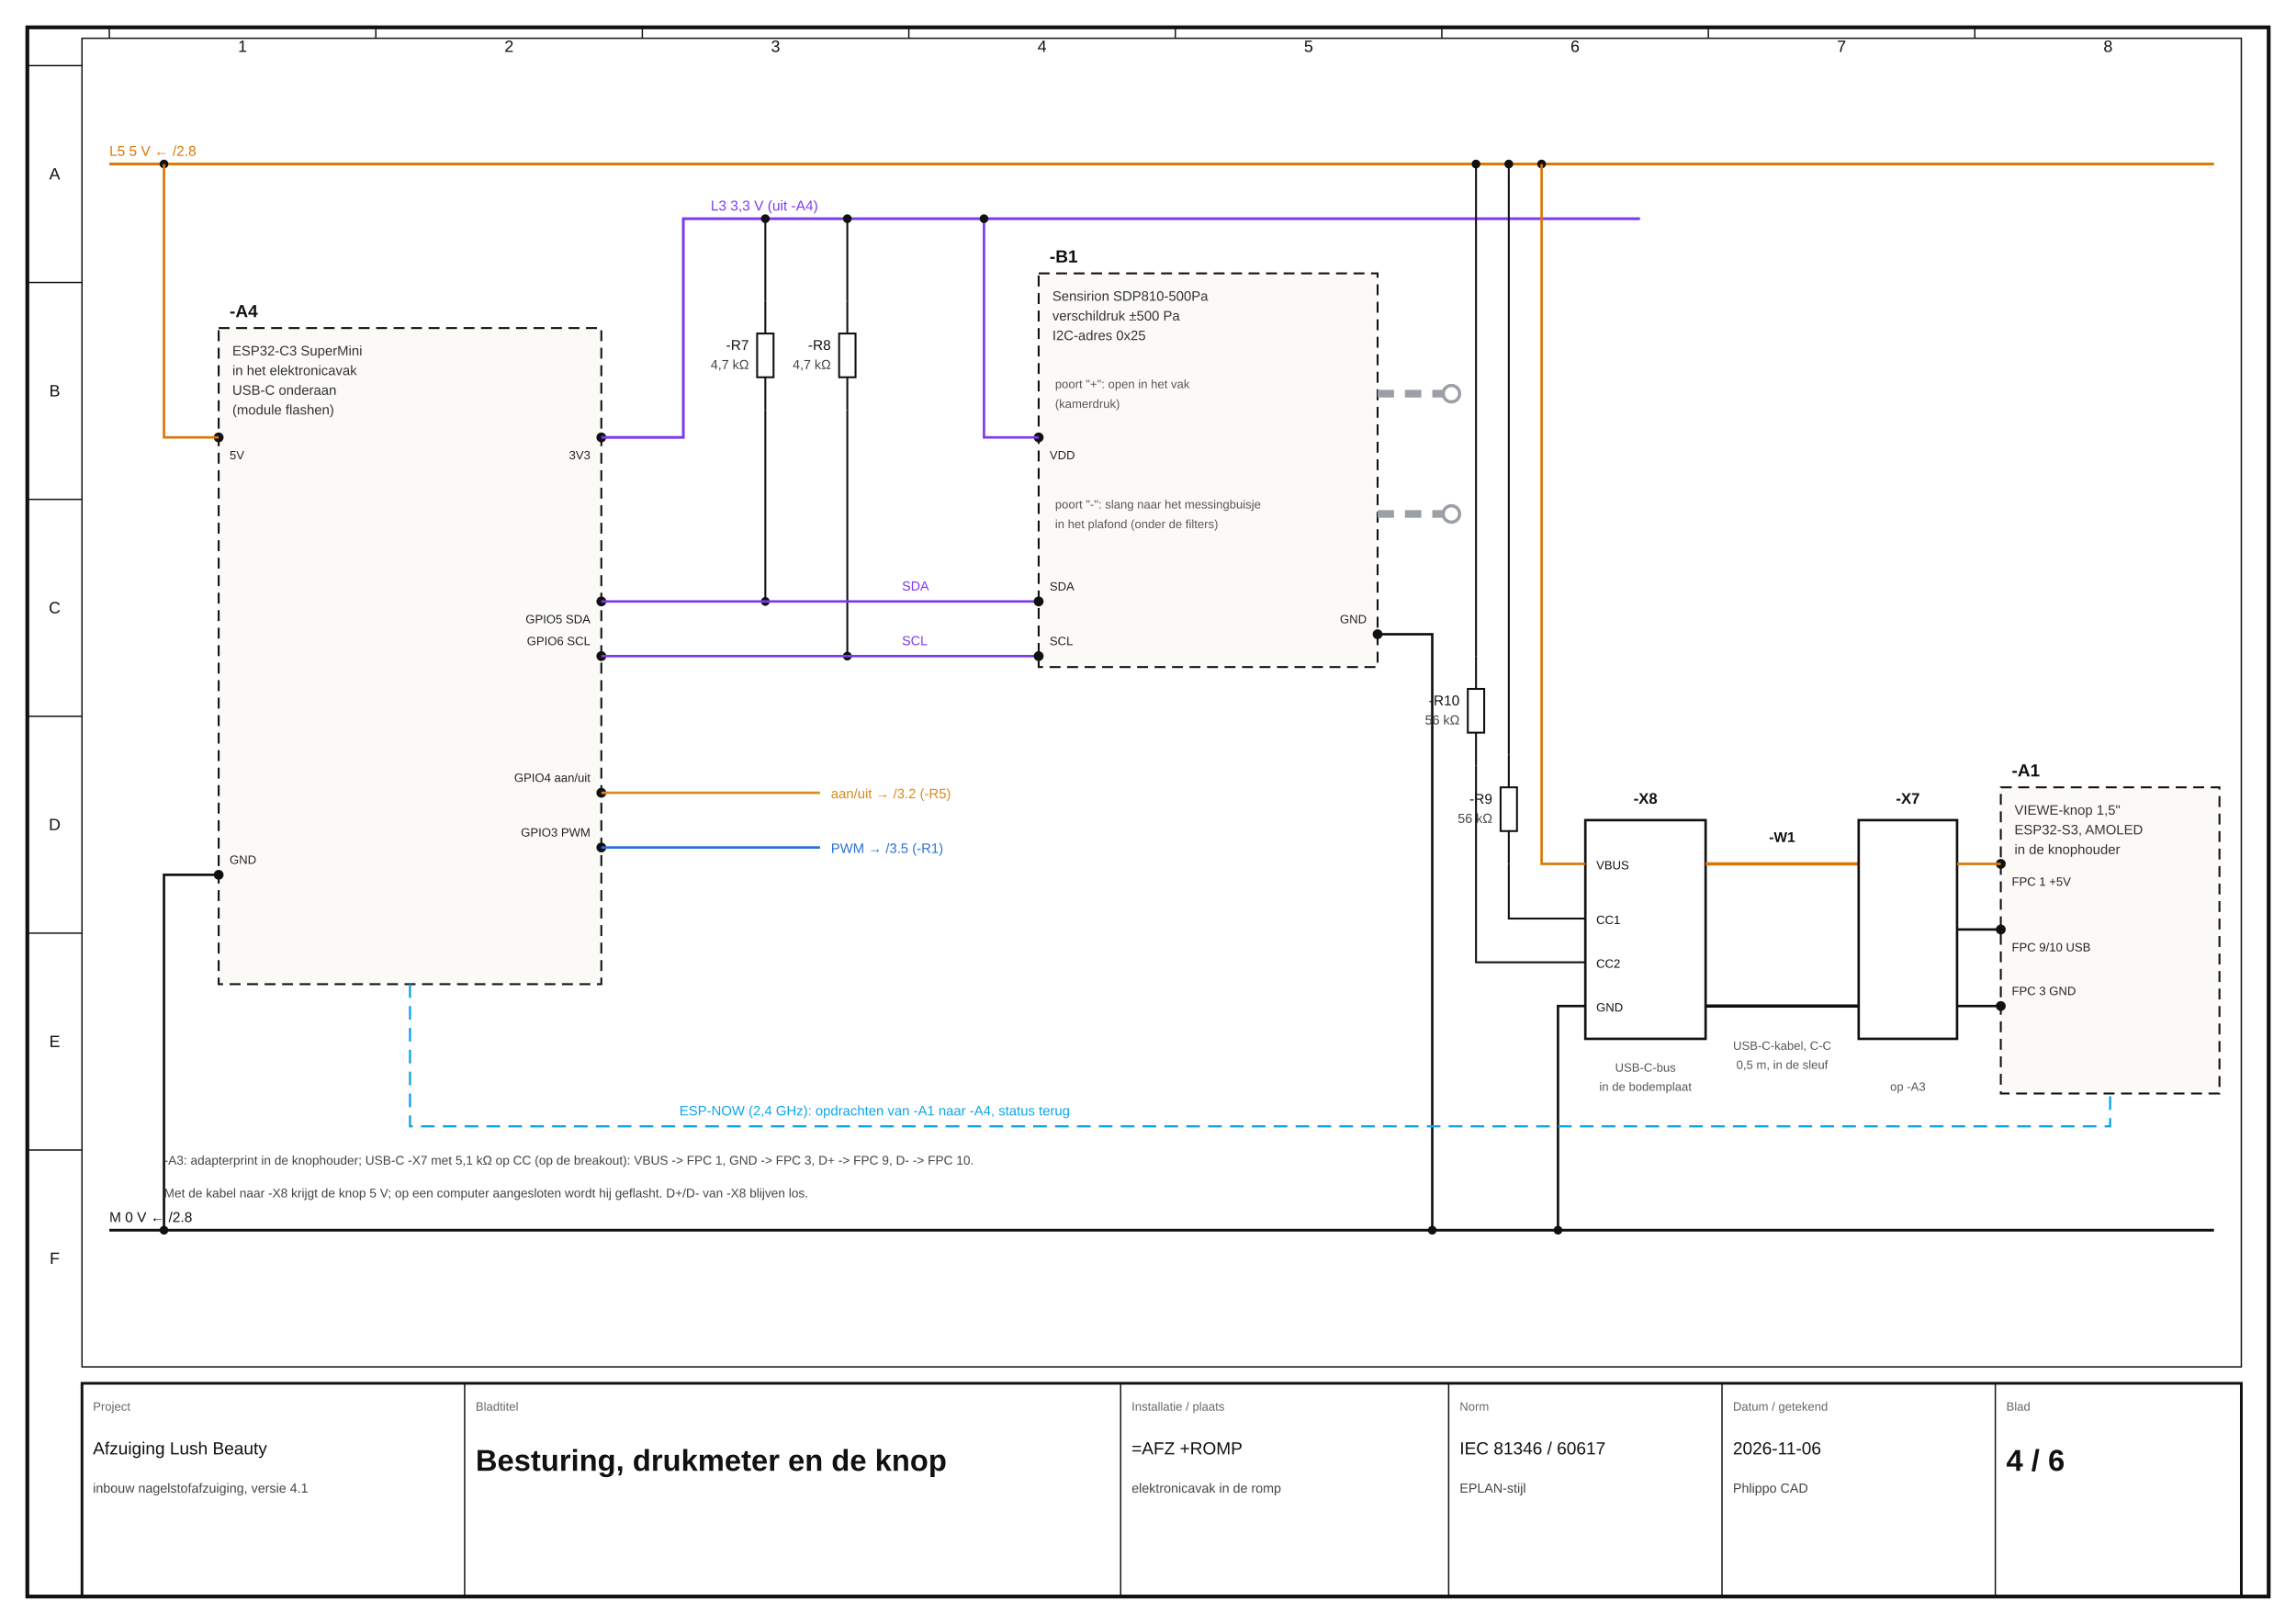
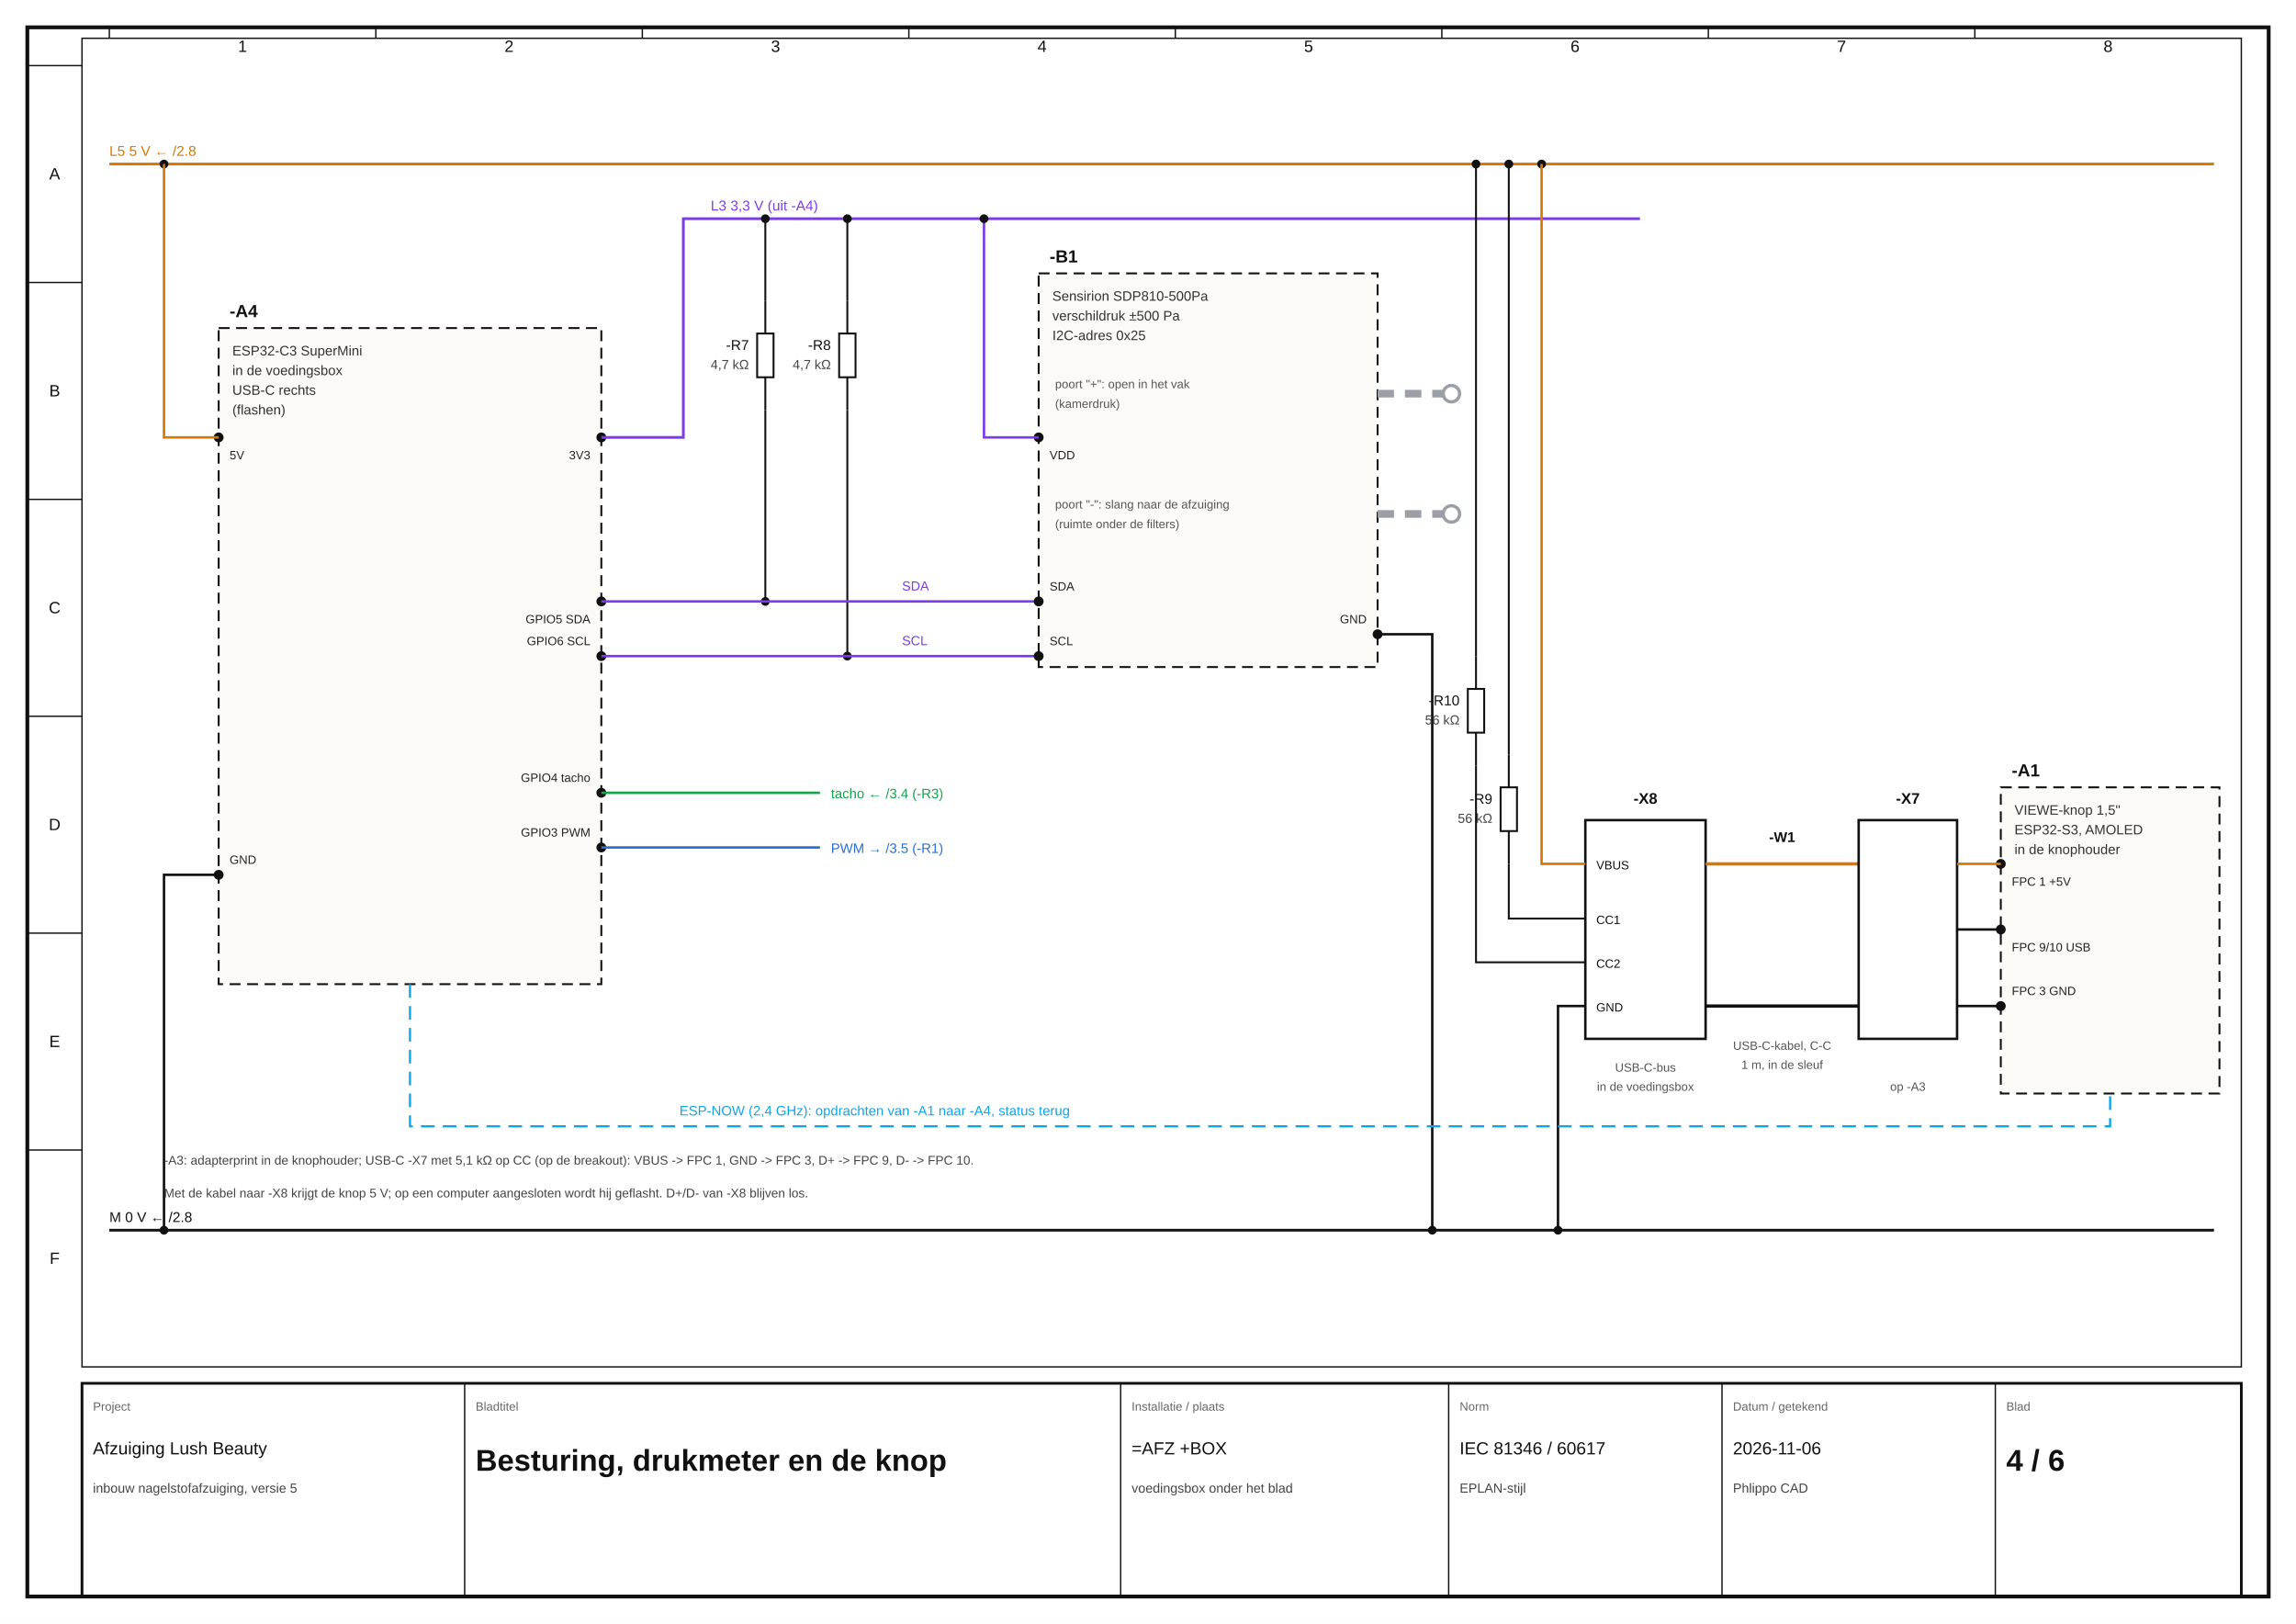
<svg xmlns="http://www.w3.org/2000/svg" viewBox="0 0 420 297" width="420mm" height="297mm" font-family="Arial, Helvetica, sans-serif">
  <rect width="420" height="297" fill="#fff" />
  <rect x="5" y="5" width="410" height="287" fill="none" stroke="#111" stroke-width="0.7" />
  <rect x="15" y="7" width="395" height="243" fill="none" stroke="#111" stroke-width="0.25" />
  <polyline points="20,5 20,7" fill="none" stroke="#111" stroke-width="0.25" />
  <text x="44.375" y="9.5" font-size="3" text-anchor="middle" fill="#111">1</text>
  <polyline points="68.75,5 68.75,7" fill="none" stroke="#111" stroke-width="0.25" />
  <text x="93.125" y="9.5" font-size="3" text-anchor="middle" fill="#111">2</text>
  <polyline points="117.5,5 117.5,7" fill="none" stroke="#111" stroke-width="0.25" />
  <text x="141.875" y="9.5" font-size="3" text-anchor="middle" fill="#111">3</text>
  <polyline points="166.25,5 166.25,7" fill="none" stroke="#111" stroke-width="0.25" />
  <text x="190.625" y="9.5" font-size="3" text-anchor="middle" fill="#111">4</text>
  <polyline points="215,5 215,7" fill="none" stroke="#111" stroke-width="0.25" />
  <text x="239.375" y="9.5" font-size="3" text-anchor="middle" fill="#111">5</text>
  <polyline points="263.75,5 263.75,7" fill="none" stroke="#111" stroke-width="0.25" />
  <text x="288.125" y="9.5" font-size="3" text-anchor="middle" fill="#111">6</text>
  <polyline points="312.5,5 312.5,7" fill="none" stroke="#111" stroke-width="0.25" />
  <text x="336.875" y="9.5" font-size="3" text-anchor="middle" fill="#111">7</text>
  <polyline points="361.25,5 361.25,7" fill="none" stroke="#111" stroke-width="0.25" />
  <text x="385.625" y="9.5" font-size="3" text-anchor="middle" fill="#111">8</text>
  <polyline points="5,12 15,12" fill="none" stroke="#111" stroke-width="0.25" />
  <text x="10" y="32.833" font-size="3" text-anchor="middle" fill="#111">A</text>
  <polyline points="5,51.667 15,51.667" fill="none" stroke="#111" stroke-width="0.25" />
  <text x="10" y="72.5" font-size="3" text-anchor="middle" fill="#111">B</text>
  <polyline points="5,91.333 15,91.333" fill="none" stroke="#111" stroke-width="0.25" />
  <text x="10" y="112.167" font-size="3" text-anchor="middle" fill="#111">C</text>
  <polyline points="5,131 15,131" fill="none" stroke="#111" stroke-width="0.25" />
  <text x="10" y="151.833" font-size="3" text-anchor="middle" fill="#111">D</text>
  <polyline points="5,170.667 15,170.667" fill="none" stroke="#111" stroke-width="0.25" />
  <text x="10" y="191.5" font-size="3" text-anchor="middle" fill="#111">E</text>
  <polyline points="5,210.333 15,210.333" fill="none" stroke="#111" stroke-width="0.25" />
  <text x="10" y="231.167" font-size="3" text-anchor="middle" fill="#111">F</text>
  <rect x="15" y="253" width="395" height="39" fill="none" stroke="#111" stroke-width="0.5" />
  <polyline points="15,253 15,292" fill="none" stroke="#111" stroke-width="0.25" />
  <text x="17" y="258" font-size="2.2" text-anchor="start" fill="#666">Project</text>
  <text x="17" y="266" font-size="3.2" text-anchor="start" fill="#111">Afzuiging Lush Beauty</text>
-   <text x="17" y="273" font-size="2.4" text-anchor="start" fill="#444">inbouw nagelstofafzuiging, versie 4.1</text>
+   <text x="17" y="273" font-size="2.4" text-anchor="start" fill="#444">inbouw nagelstofafzuiging, versie 5</text>
  <polyline points="85,253 85,292" fill="none" stroke="#111" stroke-width="0.25" />
  <text x="87" y="258" font-size="2.2" text-anchor="start" fill="#666">Bladtitel</text>
  <text x="87" y="269" font-size="5.5" text-anchor="start" fill="#111" font-weight="700">Besturing, drukmeter en de knop</text>
  <polyline points="205,253 205,292" fill="none" stroke="#111" stroke-width="0.25" />
  <text x="207" y="258" font-size="2.2" text-anchor="start" fill="#666">Installatie / plaats</text>
-   <text x="207" y="266" font-size="3.2" text-anchor="start" fill="#111">=AFZ +ROMP</text>
-   <text x="207" y="273" font-size="2.4" text-anchor="start" fill="#444">elektronicavak in de romp</text>
+   <text x="207" y="266" font-size="3.2" text-anchor="start" fill="#111">=AFZ +BOX</text>
+   <text x="207" y="273" font-size="2.4" text-anchor="start" fill="#444">voedingsbox onder het blad</text>
  <polyline points="265,253 265,292" fill="none" stroke="#111" stroke-width="0.25" />
  <text x="267" y="258" font-size="2.2" text-anchor="start" fill="#666">Norm</text>
  <text x="267" y="266" font-size="3.2" text-anchor="start" fill="#111">IEC 81346 / 60617</text>
  <text x="267" y="273" font-size="2.4" text-anchor="start" fill="#444">EPLAN-stijl</text>
  <polyline points="315,253 315,292" fill="none" stroke="#111" stroke-width="0.25" />
  <text x="317" y="258" font-size="2.2" text-anchor="start" fill="#666">Datum / getekend</text>
  <text x="317" y="266" font-size="3.2" text-anchor="start" fill="#111">2026-11-06</text>
  <text x="317" y="273" font-size="2.4" text-anchor="start" fill="#444">Phlippo CAD</text>
  <polyline points="365,253 365,292" fill="none" stroke="#111" stroke-width="0.25" />
  <text x="367" y="258" font-size="2.2" text-anchor="start" fill="#666">Blad</text>
  <text x="367" y="269" font-size="5.5" text-anchor="start" fill="#111" font-weight="700">4 / 6</text>
  <polyline points="20,30 405,30" fill="none" stroke="#d97706" stroke-width="0.5" />
  <text x="20" y="28.5" font-size="2.6" text-anchor="start" fill="#d97706">L5 5 V  ← /2.8</text>
  <polyline points="20,225 405,225" fill="none" stroke="#111" stroke-width="0.5" />
  <text x="20" y="223.5" font-size="2.6" text-anchor="start" fill="#111">M 0 V  ← /2.8</text>
  <rect x="40" y="60" width="70" height="120" fill="#fbfaf7" stroke="#111" stroke-width="0.35" stroke-dasharray="2 1.2" />
  <text x="42" y="58" font-size="3.2" text-anchor="start" fill="#111" font-weight="700">-A4</text>
  <text x="42.5" y="65" font-size="2.5" text-anchor="start" fill="#333">ESP32-C3 SuperMini</text>
-   <text x="42.5" y="68.6" font-size="2.5" text-anchor="start" fill="#333">in het elektronicavak</text>
-   <text x="42.5" y="72.2" font-size="2.5" text-anchor="start" fill="#333">USB-C onderaan</text>
-   <text x="42.5" y="75.8" font-size="2.5" text-anchor="start" fill="#333">(module flashen)</text>
+   <text x="42.5" y="68.6" font-size="2.5" text-anchor="start" fill="#333">in de voedingsbox</text>
+   <text x="42.5" y="72.2" font-size="2.5" text-anchor="start" fill="#333">USB-C rechts</text>
+   <text x="42.5" y="75.8" font-size="2.5" text-anchor="start" fill="#333">(flashen)</text>
  <circle cx="40" cy="80" r="0.9" fill="#111" />
  <text x="42" y="84" font-size="2.2" text-anchor="start" fill="#222">5V</text>
  <circle cx="40" cy="160" r="0.9" fill="#111" />
  <text x="42" y="158" font-size="2.2" text-anchor="start" fill="#222">GND</text>
  <circle cx="110" cy="80" r="0.9" fill="#111" />
  <text x="108" y="84" font-size="2.2" text-anchor="end" fill="#222">3V3</text>
  <circle cx="110" cy="110" r="0.9" fill="#111" />
  <text x="108" y="114" font-size="2.2" text-anchor="end" fill="#222">GPIO5  SDA</text>
  <circle cx="110" cy="120" r="0.9" fill="#111" />
  <text x="108" y="118" font-size="2.2" text-anchor="end" fill="#222">GPIO6  SCL</text>
  <circle cx="110" cy="145" r="0.9" fill="#111" />
-   <text x="108" y="143" font-size="2.2" text-anchor="end" fill="#222">GPIO4  aan/uit</text>
+   <text x="108" y="143" font-size="2.2" text-anchor="end" fill="#222">GPIO4  tacho</text>
  <circle cx="110" cy="155" r="0.9" fill="#111" />
  <text x="108" y="153" font-size="2.2" text-anchor="end" fill="#222">GPIO3  PWM</text>
  <circle cx="30" cy="30" r="0.8" fill="#111" />
  <polyline points="30,30 30,80 40,80" fill="none" stroke="#d97706" stroke-width="0.45" />
  <polyline points="40,160 30,160 30,225" fill="none" stroke="#111" stroke-width="0.45" />
  <circle cx="30" cy="225" r="0.8" fill="#111" />
  <polyline points="110,80 125,80 125,40 300,40" fill="none" stroke="#7c3aed" stroke-width="0.5" />
  <text x="130" y="38.5" font-size="2.6" text-anchor="start" fill="#7c3aed">L3 3,3 V (uit -A4)</text>
-   <polyline points="110,145 150,145" fill="none" stroke="#d98a1c" stroke-width="0.45" />
-   <text x="152" y="146" font-size="2.5" text-anchor="start" fill="#d98a1c">aan/uit → /3.2 (-R5)</text>
+   <polyline points="110,145 150,145" fill="none" stroke="#16a34a" stroke-width="0.45" />
+   <text x="152" y="146" font-size="2.5" text-anchor="start" fill="#16a34a">tacho ← /3.4 (-R3)</text>
  <polyline points="110,155 150,155" fill="none" stroke="#2a6fd6" stroke-width="0.45" />
  <text x="152" y="156" font-size="2.5" text-anchor="start" fill="#2a6fd6">PWM → /3.5 (-R1)</text>
  <circle cx="140" cy="40" r="0.8" fill="#111" />
  <polyline points="140,40 140,55" fill="none" stroke="#111" stroke-width="0.35" />
  <polyline points="140,55 140,61" fill="none" stroke="#111" stroke-width="0.35" />
  <rect x="138.5" y="61" width="3" height="8" fill="none" stroke="#111" stroke-width="0.35" />
  <polyline points="140,69 140,75" fill="none" stroke="#111" stroke-width="0.35" />
  <text x="137" y="64" font-size="2.6" text-anchor="end" fill="#111">-R7</text>
  <text x="137" y="67.5" font-size="2.4" text-anchor="end" fill="#444">4,7 kΩ</text>
  <polyline points="140,75 140,110" fill="none" stroke="#111" stroke-width="0.35" />
  <circle cx="140" cy="110" r="0.8" fill="#111" />
  <circle cx="155" cy="40" r="0.8" fill="#111" />
  <polyline points="155,40 155,55" fill="none" stroke="#111" stroke-width="0.35" />
  <polyline points="155,55 155,61" fill="none" stroke="#111" stroke-width="0.35" />
  <rect x="153.5" y="61" width="3" height="8" fill="none" stroke="#111" stroke-width="0.35" />
  <polyline points="155,69 155,75" fill="none" stroke="#111" stroke-width="0.35" />
  <text x="152" y="64" font-size="2.6" text-anchor="end" fill="#111">-R8</text>
  <text x="152" y="67.5" font-size="2.4" text-anchor="end" fill="#444">4,7 kΩ</text>
  <polyline points="155,75 155,120" fill="none" stroke="#111" stroke-width="0.35" />
  <circle cx="155" cy="120" r="0.8" fill="#111" />
  <polyline points="110,110 190,110" fill="none" stroke="#7c3aed" stroke-width="0.45" />
  <text x="165" y="108" font-size="2.4" text-anchor="start" fill="#7c3aed">SDA</text>
  <polyline points="110,120 190,120" fill="none" stroke="#7c3aed" stroke-width="0.45" />
  <text x="165" y="118" font-size="2.4" text-anchor="start" fill="#7c3aed">SCL</text>
  <rect x="190" y="50" width="62" height="72" fill="#fbfaf7" stroke="#111" stroke-width="0.35" stroke-dasharray="2 1.2" />
  <text x="192" y="48" font-size="3.2" text-anchor="start" fill="#111" font-weight="700">-B1</text>
  <text x="192.5" y="55" font-size="2.5" text-anchor="start" fill="#333">Sensirion SDP810-500Pa</text>
  <text x="192.5" y="58.6" font-size="2.5" text-anchor="start" fill="#333">verschildruk ±500 Pa</text>
  <text x="192.5" y="62.2" font-size="2.5" text-anchor="start" fill="#333">I2C-adres 0x25</text>
  <circle cx="190" cy="80" r="0.9" fill="#111" />
  <text x="192" y="84" font-size="2.2" text-anchor="start" fill="#222">VDD</text>
  <circle cx="190" cy="110" r="0.9" fill="#111" />
  <text x="192" y="108" font-size="2.2" text-anchor="start" fill="#222">SDA</text>
  <circle cx="190" cy="120" r="0.9" fill="#111" />
  <text x="192" y="118" font-size="2.2" text-anchor="start" fill="#222">SCL</text>
  <circle cx="252" cy="116" r="0.9" fill="#111" />
  <text x="250" y="114" font-size="2.2" text-anchor="end" fill="#222">GND</text>
  <polyline points="180,40 180,80 190,80" fill="none" stroke="#7c3aed" stroke-width="0.45" />
  <circle cx="180" cy="40" r="0.8" fill="#111" />
  <polyline points="252,116 262,116 262,225" fill="none" stroke="#111" stroke-width="0.45" />
  <circle cx="262" cy="225" r="0.8" fill="#111" />
  <polyline points="252,72 264,72" fill="none" stroke="#9aa0a6" stroke-width="1.4" stroke-dasharray="3 2" />
  <circle cx="265.5" cy="72" r="1.5" fill="#fff" stroke="#9aa0a6" stroke-width="0.6" />
  <text x="193" y="71" font-size="2.2" text-anchor="start" fill="#555">poort "+": open in het vak</text>
  <text x="193" y="74.6" font-size="2.2" text-anchor="start" fill="#555">(kamerdruk)</text>
  <polyline points="252,94 264,94" fill="none" stroke="#9aa0a6" stroke-width="1.4" stroke-dasharray="3 2" />
  <circle cx="265.5" cy="94" r="1.5" fill="#fff" stroke="#9aa0a6" stroke-width="0.6" />
-   <text x="193" y="93" font-size="2.2" text-anchor="start" fill="#555">poort "-": slang naar het messingbuisje</text>
-   <text x="193" y="96.6" font-size="2.2" text-anchor="start" fill="#555">in het plafond (onder de filters)</text>
+   <text x="193" y="93" font-size="2.2" text-anchor="start" fill="#555">poort "-": slang naar de afzuiging</text>
+   <text x="193" y="96.6" font-size="2.2" text-anchor="start" fill="#555">(ruimte onder de filters)</text>
  <rect x="290" y="150" width="22" height="40" fill="none" stroke="#111" stroke-width="0.45" />
  <text x="301" y="147" font-size="2.8" text-anchor="middle" fill="#111" font-weight="700">-X8</text>
  <text x="301" y="196" font-size="2.2" text-anchor="middle" fill="#555">USB-C-bus</text>
-   <text x="301" y="199.5" font-size="2.2" text-anchor="middle" fill="#555">in de bodemplaat</text>
+   <text x="301" y="199.5" font-size="2.2" text-anchor="middle" fill="#555">in de voedingsbox</text>
  <text x="292" y="159" font-size="2.2" text-anchor="start" fill="#111">VBUS</text>
  <text x="292" y="169" font-size="2.2" text-anchor="start" fill="#111">CC1</text>
  <text x="292" y="177" font-size="2.2" text-anchor="start" fill="#111">CC2</text>
  <text x="292" y="185" font-size="2.2" text-anchor="start" fill="#111">GND</text>
  <circle cx="282" cy="30" r="0.8" fill="#111" />
  <polyline points="282,30 282,158 290,158" fill="none" stroke="#d97706" stroke-width="0.45" />
  <circle cx="276" cy="30" r="0.8" fill="#111" />
  <polyline points="276,30 276,138" fill="none" stroke="#111" stroke-width="0.35" />
  <polyline points="276,138 276,144" fill="none" stroke="#111" stroke-width="0.35" />
  <rect x="274.5" y="144" width="3" height="8" fill="none" stroke="#111" stroke-width="0.35" />
  <polyline points="276,152 276,158" fill="none" stroke="#111" stroke-width="0.35" />
  <text x="273" y="147" font-size="2.6" text-anchor="end" fill="#111">-R9</text>
  <text x="273" y="150.5" font-size="2.4" text-anchor="end" fill="#444">56 kΩ</text>
  <polyline points="276,158 276,168 290,168" fill="none" stroke="#111" stroke-width="0.35" />
  <circle cx="270" cy="30" r="0.8" fill="#111" />
  <polyline points="270,30 270,120" fill="none" stroke="#111" stroke-width="0.35" />
  <polyline points="270,120 270,126" fill="none" stroke="#111" stroke-width="0.35" />
  <rect x="268.5" y="126" width="3" height="8" fill="none" stroke="#111" stroke-width="0.35" />
  <polyline points="270,134 270,140" fill="none" stroke="#111" stroke-width="0.35" />
  <text x="267" y="129" font-size="2.6" text-anchor="end" fill="#111">-R10</text>
  <text x="267" y="132.5" font-size="2.4" text-anchor="end" fill="#444">56 kΩ</text>
  <polyline points="270,140 270,176 290,176" fill="none" stroke="#111" stroke-width="0.35" />
  <polyline points="290,184 285,184 285,225" fill="none" stroke="#111" stroke-width="0.45" />
  <circle cx="285" cy="225" r="0.8" fill="#111" />
  <polyline points="312,158 340,158" fill="none" stroke="#d97706" stroke-width="0.6" />
  <polyline points="312,184 340,184" fill="none" stroke="#111" stroke-width="0.6" />
  <text x="326" y="154" font-size="2.6" text-anchor="middle" fill="#111" font-weight="700">-W1</text>
  <text x="326" y="192" font-size="2.2" text-anchor="middle" fill="#555">USB-C-kabel, C-C</text>
-   <text x="326" y="195.5" font-size="2.2" text-anchor="middle" fill="#555">0,5 m, in de sleuf</text>
+   <text x="326" y="195.5" font-size="2.2" text-anchor="middle" fill="#555">1 m, in de sleuf</text>
  <rect x="340" y="150" width="18" height="40" fill="none" stroke="#111" stroke-width="0.45" />
  <text x="349" y="147" font-size="2.8" text-anchor="middle" fill="#111" font-weight="700">-X7</text>
  <text x="349" y="199.5" font-size="2.2" text-anchor="middle" fill="#555">op -A3</text>
  <rect x="366" y="144" width="40" height="56" fill="#fbfaf7" stroke="#111" stroke-width="0.35" stroke-dasharray="2 1.2" />
  <text x="368" y="142" font-size="3.2" text-anchor="start" fill="#111" font-weight="700">-A1</text>
  <text x="368.5" y="149" font-size="2.5" text-anchor="start" fill="#333">VIEWE-knop 1,5"</text>
  <text x="368.5" y="152.6" font-size="2.5" text-anchor="start" fill="#333">ESP32-S3, AMOLED</text>
  <text x="368.5" y="156.2" font-size="2.5" text-anchor="start" fill="#333">in de knophouder</text>
  <circle cx="366" cy="158" r="0.9" fill="#111" />
  <text x="368" y="162" font-size="2.2" text-anchor="start" fill="#222">FPC 1 +5V</text>
  <circle cx="366" cy="170" r="0.9" fill="#111" />
  <text x="368" y="174" font-size="2.2" text-anchor="start" fill="#222">FPC 9/10 USB</text>
  <circle cx="366" cy="184" r="0.9" fill="#111" />
  <text x="368" y="182" font-size="2.2" text-anchor="start" fill="#222">FPC 3 GND</text>
  <polyline points="358,158 366,158" fill="none" stroke="#d97706" stroke-width="0.45" />
  <polyline points="358,170 366,170" fill="none" stroke="#111" stroke-width="0.45" />
  <polyline points="358,184 366,184" fill="none" stroke="#111" stroke-width="0.45" />
  <polyline points="75,180 75,206 386,206 386,200" fill="none" stroke="#0ea5e9" stroke-width="0.4" stroke-dasharray="2.5 1.5" />
  <text x="160" y="204" font-size="2.5" text-anchor="middle" fill="#0ea5e9">ESP-NOW (2,4 GHz): opdrachten van -A1 naar -A4, status terug</text>
  <text x="30" y="213" font-size="2.3" text-anchor="start" fill="#444">-A3: adapterprint in de knophouder; USB-C -X7 met 5,1 kΩ op CC (op de breakout): VBUS -&gt; FPC 1, GND -&gt; FPC 3, D+ -&gt; FPC 9, D- -&gt; FPC 10.</text>
  <text x="30" y="219" font-size="2.3" text-anchor="start" fill="#444">Met de kabel naar -X8 krijgt de knop 5 V; op een computer aangesloten wordt hij geflasht. D+/D- van -X8 blijven los.</text>
</svg>
